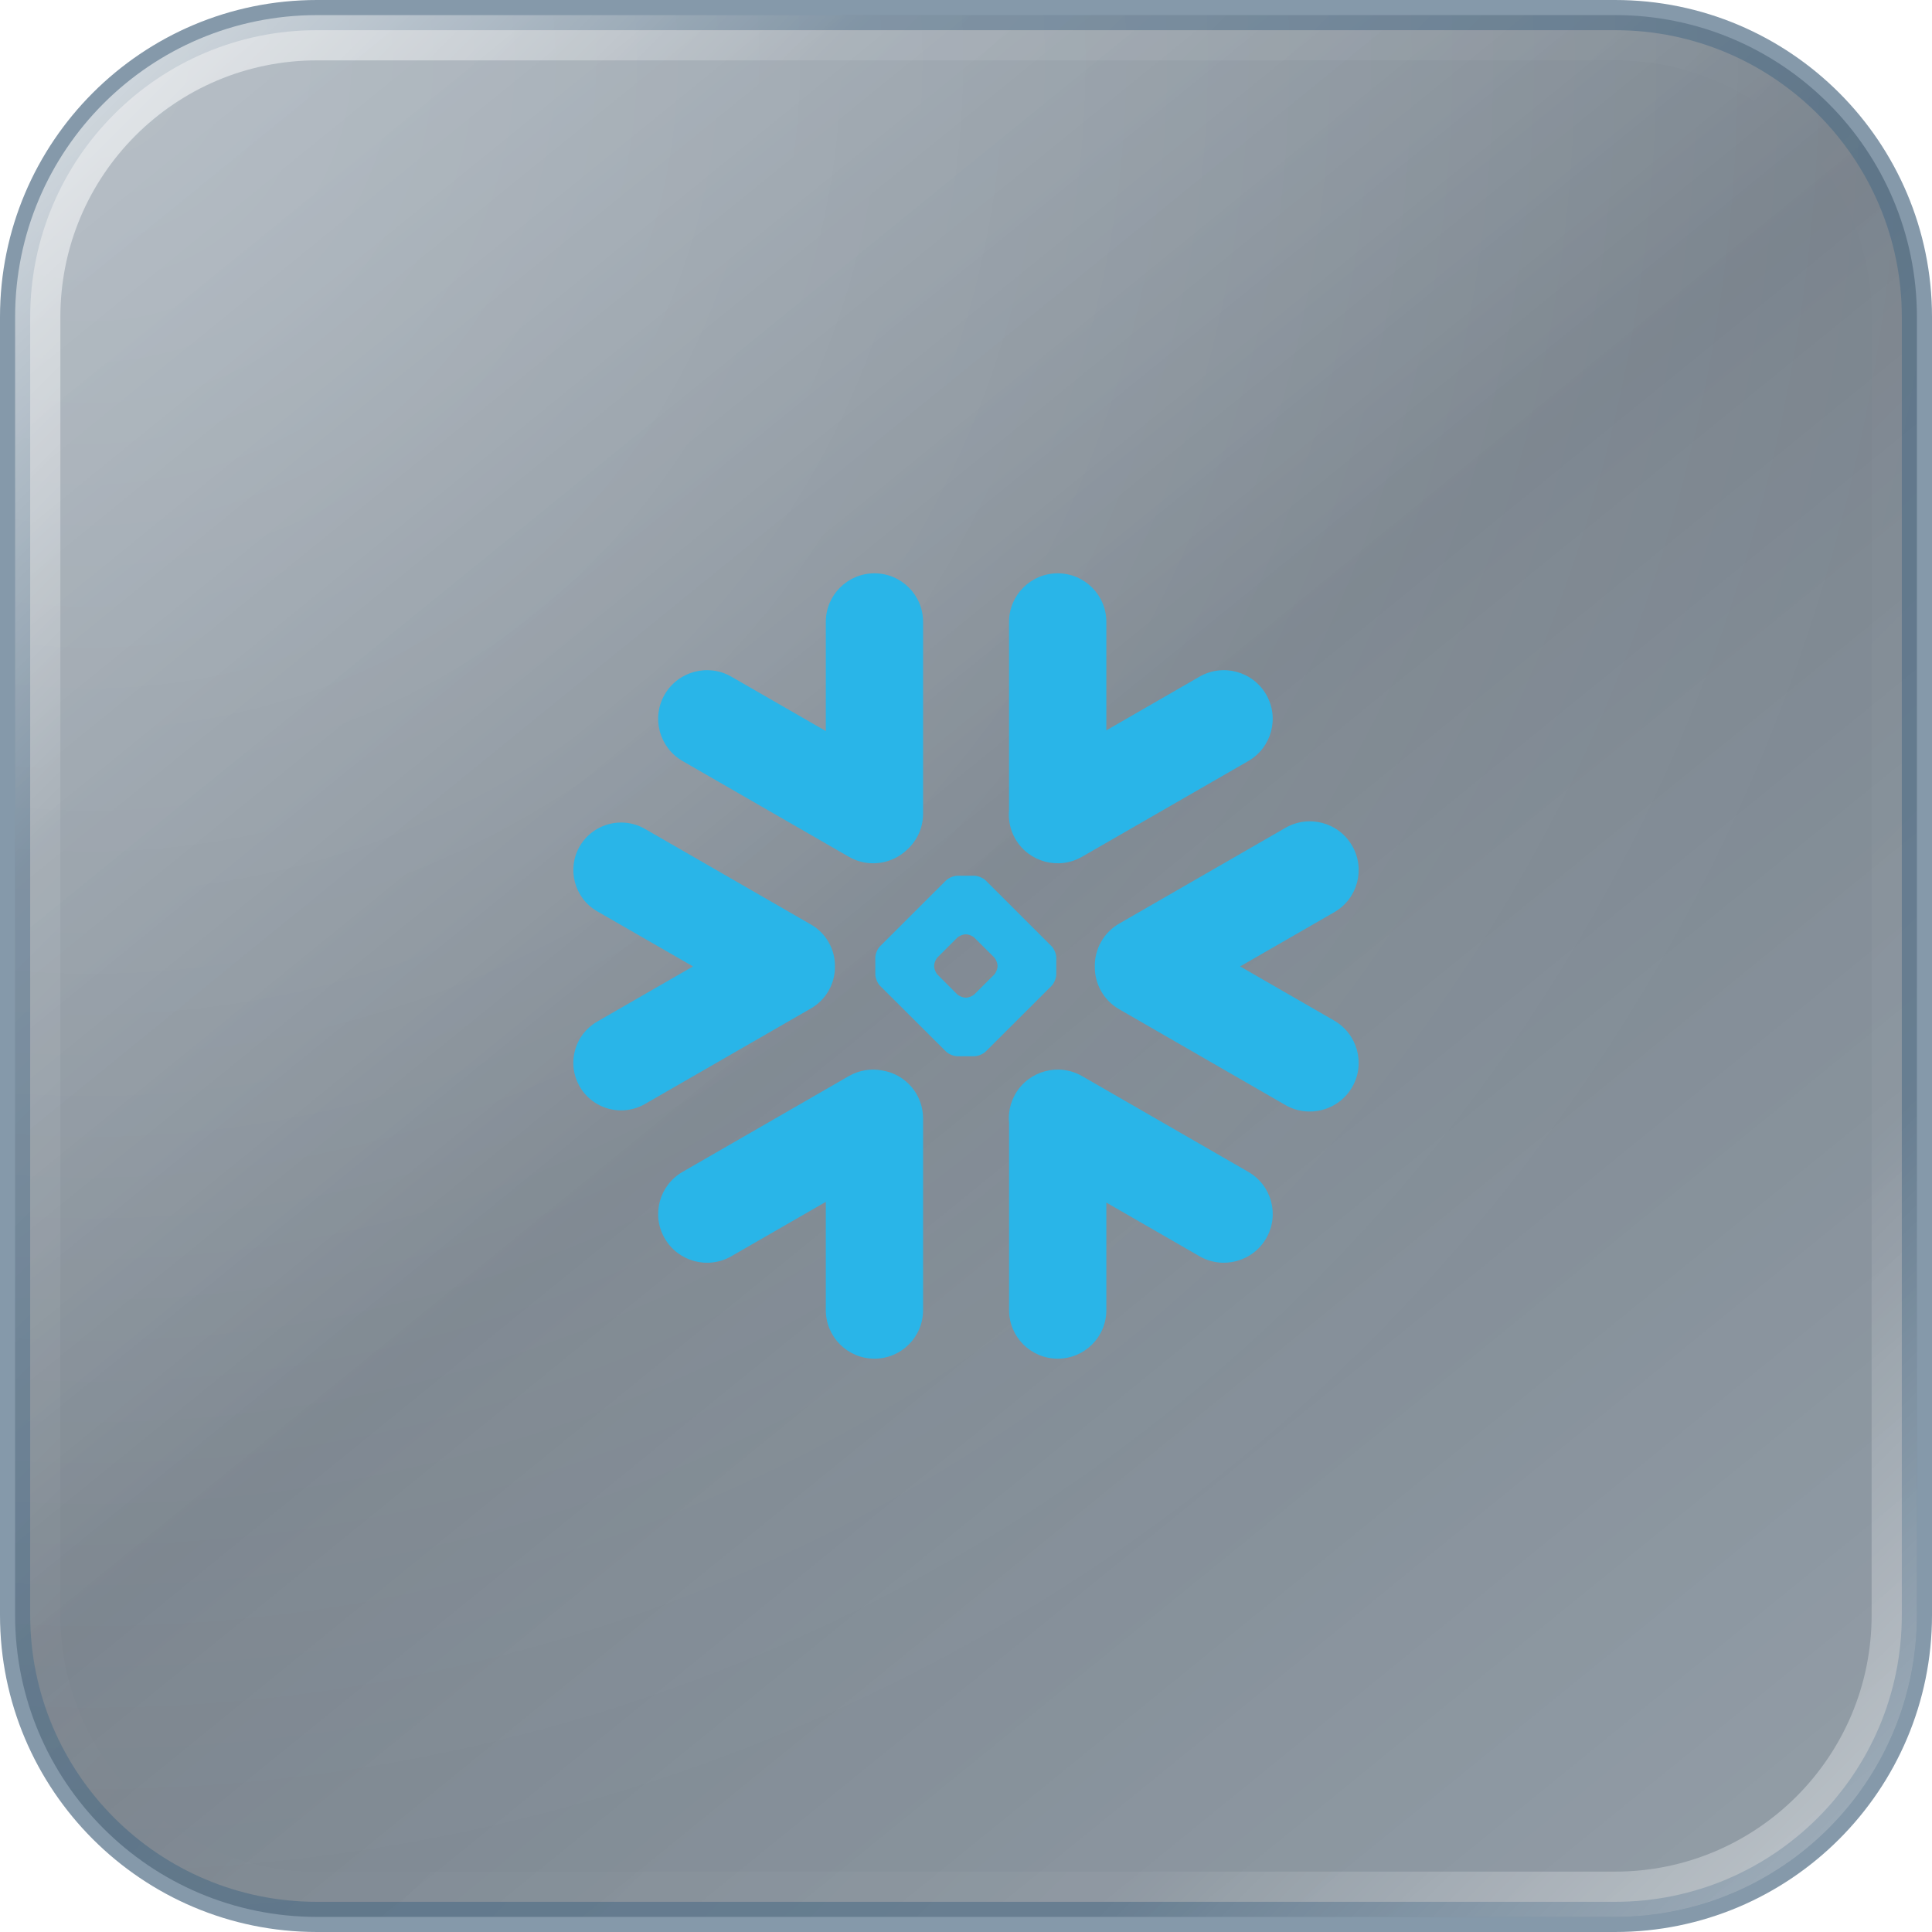
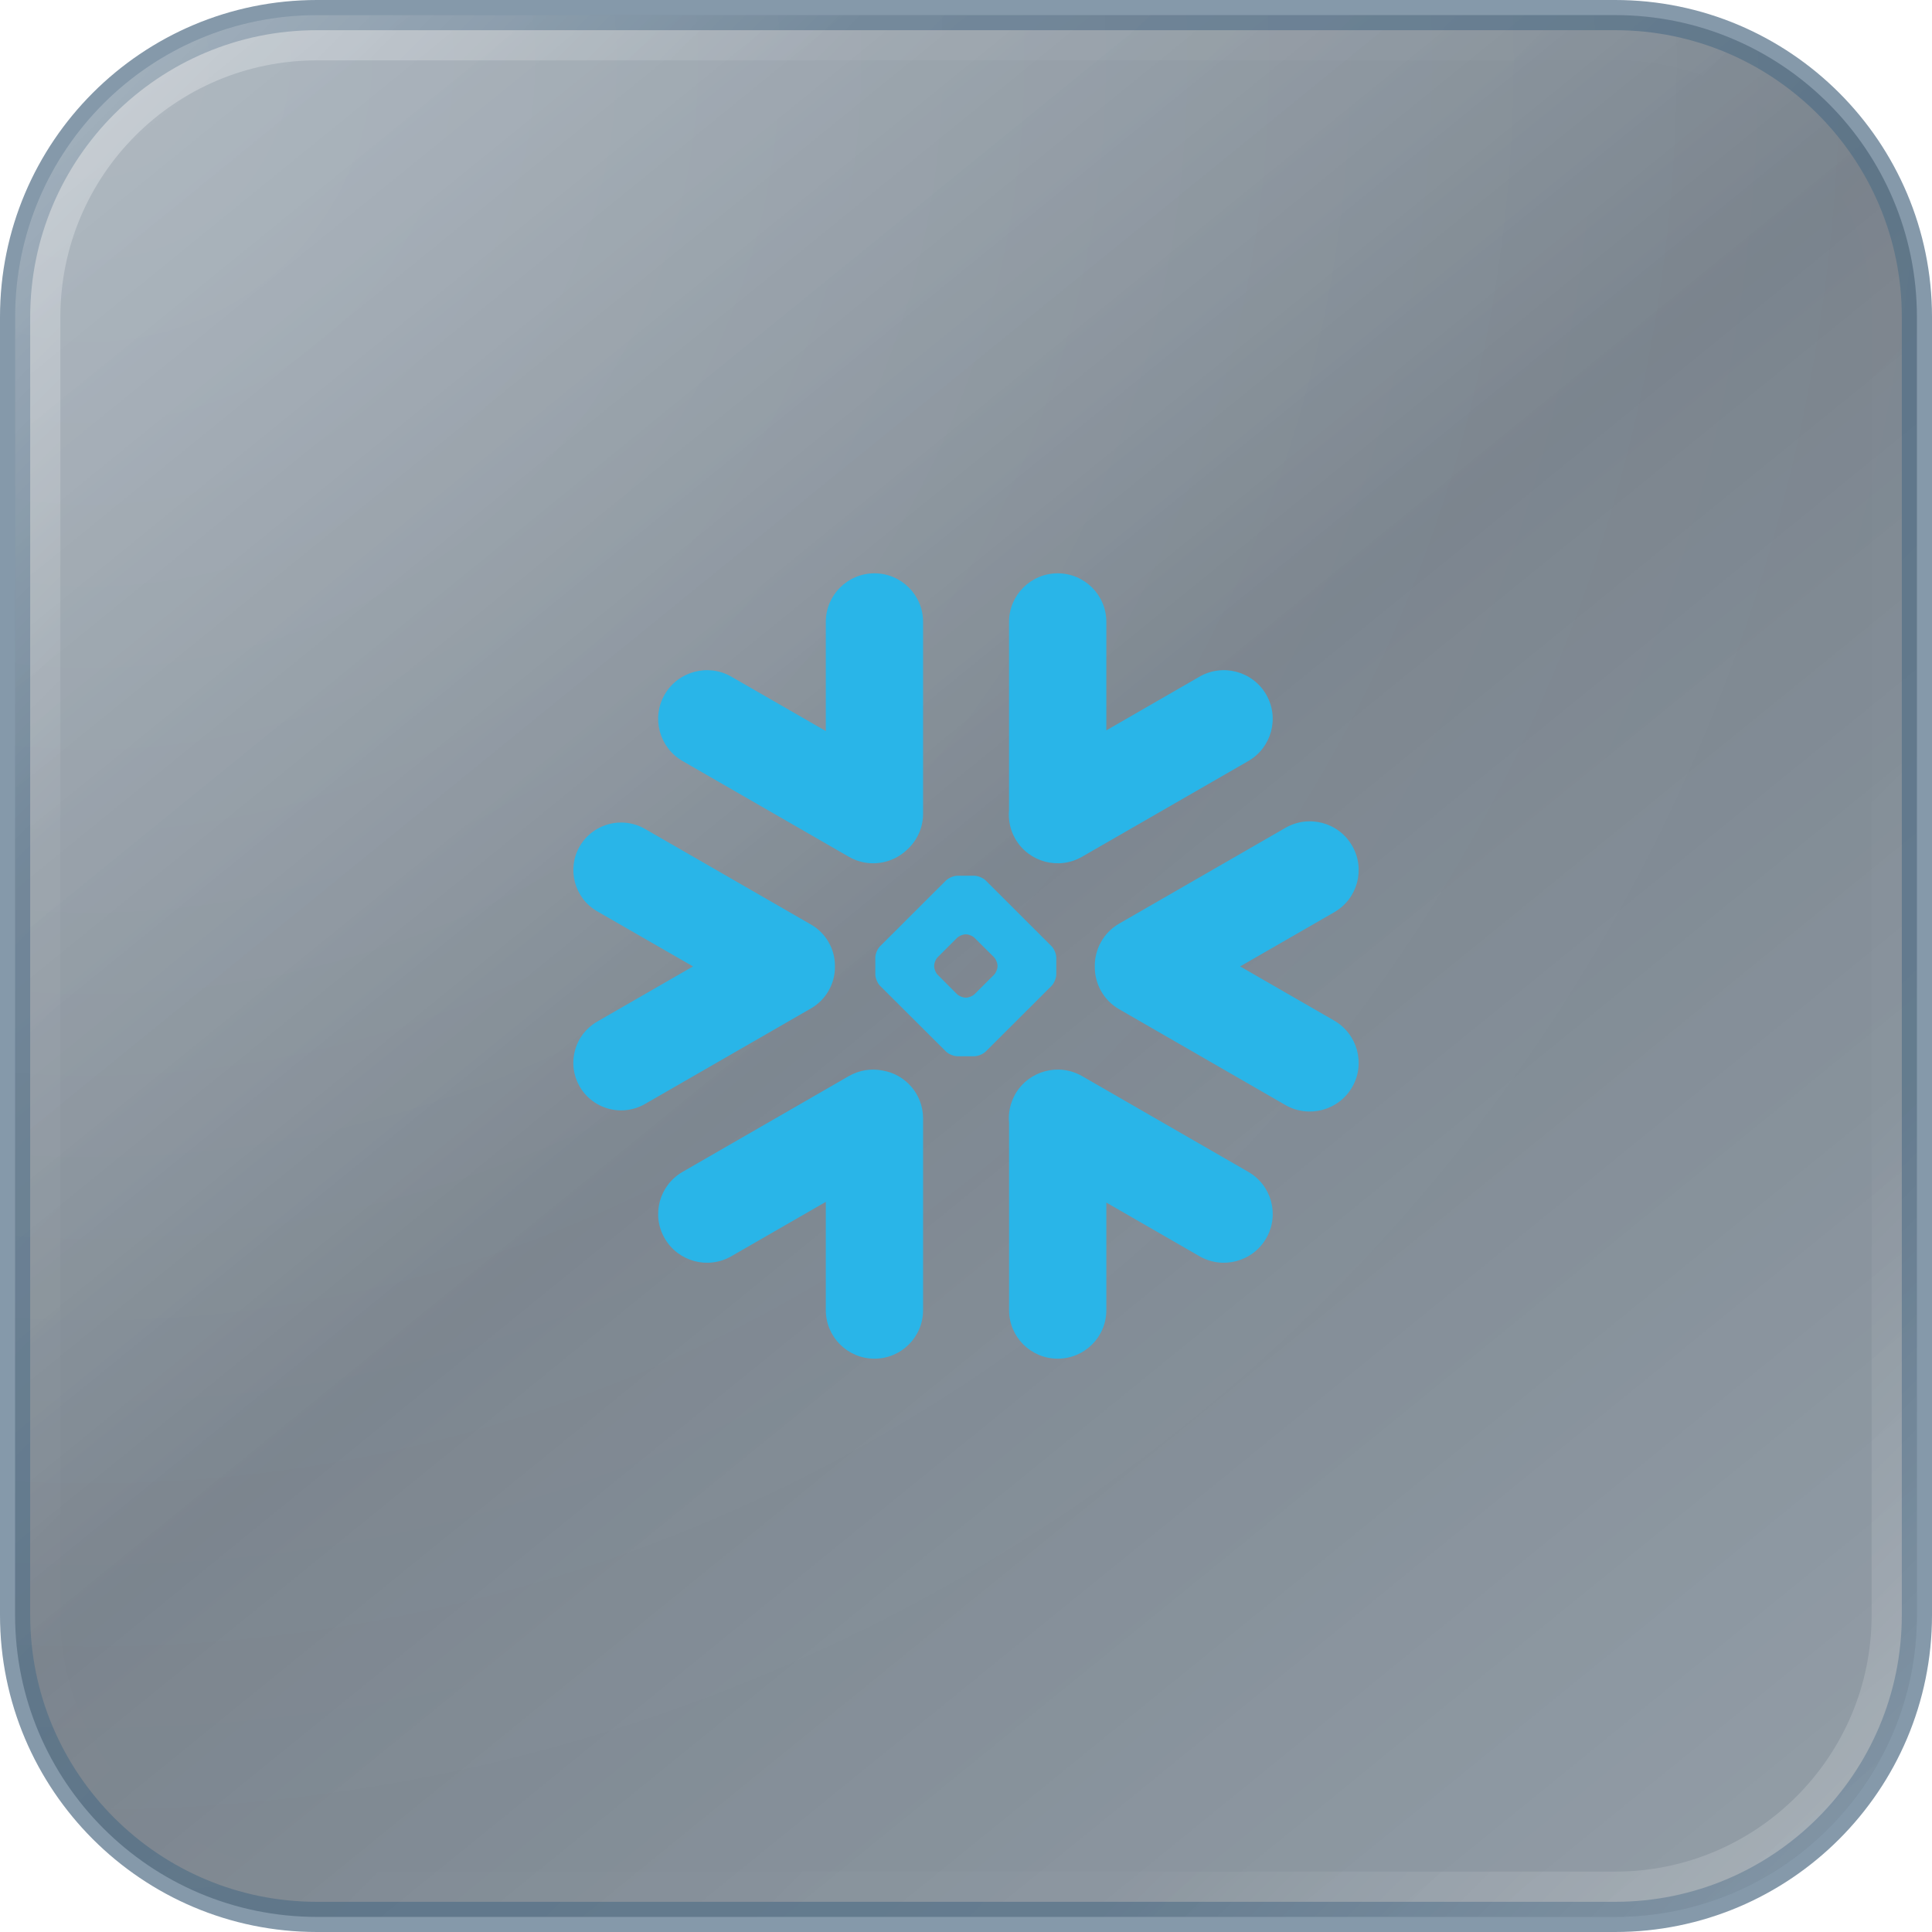
<svg xmlns="http://www.w3.org/2000/svg" viewBox="0 0 64 64" fill="none" color="#CBD5E1">
  <g>
    <defs>
      <linearGradient id="snowflake-app-dark-background-surface" x1="6" y1="0" x2="58" y2="64" gradientUnits="userSpaceOnUse">
        <stop offset="0" stop-color="#526678" stop-opacity=".50" />
        <stop offset=".48" stop-color="#273746" stop-opacity=".62" />
        <stop offset="1" stop-color="#364A5C" stop-opacity=".54" />
      </linearGradient>
      <radialGradient id="snowflake-app-dark-background-sheen" cx="3" cy="2" r="62" gradientUnits="userSpaceOnUse">
-         <stop stop-color="#FFFFFF" stop-opacity=".18" />
+         <stop stop-color="#FFFFFF" stop-opacity="0.09" />
        <stop offset="1" stop-color="#FFFFFF" stop-opacity="0" />
      </radialGradient>
      <linearGradient id="snowflake-app-dark-background-reflection" x1="0" y1="0" x2="64" y2="64" gradientUnits="userSpaceOnUse">
-         <stop stop-color="#FFFFFF" stop-opacity=".75" />
-         <stop offset=".23" stop-color="#FFFFFF" stop-opacity=".08" />
+         <stop stop-color="#FFFFFF" stop-opacity="0.375" />
+         <stop offset=".23" stop-color="#FFFFFF" stop-opacity="0.04" />
        <stop offset=".5" stop-color="#FFFFFF" stop-opacity="0" />
-         <stop offset=".78" stop-color="#FFFFFF" stop-opacity=".04" />
-         <stop offset="1" stop-color="#FFFFFF" stop-opacity=".45" />
+         <stop offset=".78" stop-color="#FFFFFF" stop-opacity="0.02" />
+         <stop offset="1" stop-color="#FFFFFF" stop-opacity="0.225" />
      </linearGradient>
    </defs>
    <rect x=".5" y=".5" width="63" height="63" rx="10" fill="url(#snowflake-app-dark-background-surface)" stroke="#526E86" stroke-opacity=".7" />
    <rect x=".5" y=".5" width="63" height="63" rx="10" fill="url(#snowflake-app-dark-background-sheen)" />
    <rect x="1.25" y="1.25" width="61.5" height="61.5" rx="9.25" stroke="url(#snowflake-app-dark-background-reflection)" stroke-width="1.5" />
  </g>
  <defs>
    <clipPath id="snowflake-app-dark-tile">
      <rect x=".5" y=".5" width="63" height="63" rx="10" />
    </clipPath>
  </defs>
  <g clip-path="url(#snowflake-app-dark-tile)">
    <svg fill="none" viewBox="0 0 26 26" x="18.992" y="18.992" width="26.016" height="26.016">
      <path d="M22.345 19.815L16.843 16.645C16.07 16.201 15.082 16.465 14.634 17.236C14.461 17.54 14.393 17.874 14.426 18.199V24.395C14.426 25.28 15.147 26 16.037 26C16.925 26 17.646 25.28 17.646 24.395V20.832L20.729 22.608C21.502 23.054 22.493 22.787 22.938 22.016C23.385 21.245 23.12 20.259 22.345 19.815Z" fill="#29B5E8" />
      <path d="M8.661 13.021C8.67 12.449 8.368 11.916 7.871 11.629L2.369 8.46C2.13 8.322 1.856 8.25 1.582 8.25C1.018 8.25 0.493 8.551 0.212 9.037C-0.224 9.79 0.036 10.755 0.79 11.189L3.962 13.014L0.79 14.841C0.425 15.051 0.163 15.39 0.055 15.797C-0.055 16.203 0.001 16.628 0.212 16.993C0.493 17.479 1.018 17.78 1.58 17.78C1.856 17.78 2.13 17.708 2.369 17.57L7.871 14.402C8.363 14.117 8.665 13.589 8.661 13.021Z" fill="#29B5E8" />
      <path d="M3.618 6.215L9.12 9.383C9.762 9.755 10.554 9.633 11.059 9.14C11.38 8.846 11.579 8.425 11.579 7.958V1.607C11.579 0.72 10.858 0 9.97 0C9.08 0 8.359 0.72 8.359 1.607V5.222L5.234 3.423C4.461 2.977 3.473 3.241 3.025 4.012C2.578 4.783 2.845 5.769 3.618 6.215Z" fill="#29B5E8" />
      <path d="M15.989 13.278C15.989 13.4 15.919 13.568 15.833 13.657L13.652 15.832C13.565 15.918 13.394 15.988 13.272 15.988H12.717C12.595 15.988 12.425 15.918 12.338 15.832L10.155 13.657C10.068 13.568 9.998 13.4 9.998 13.278V12.724C9.998 12.601 10.068 12.432 10.155 12.346L12.338 10.168C12.425 10.082 12.595 10.012 12.717 10.012H13.272C13.394 10.012 13.565 10.082 13.652 10.168L15.833 12.346C15.919 12.432 15.989 12.601 15.989 12.724V13.278ZM14.043 13.012V12.988C14.043 12.9 13.992 12.776 13.928 12.71L13.284 12.07C13.221 12.005 13.097 11.953 13.005 11.953H12.982C12.893 11.953 12.769 12.005 12.703 12.07L12.062 12.71C11.998 12.773 11.947 12.897 11.947 12.988V13.012C11.947 13.103 11.998 13.227 12.062 13.29L12.703 13.932C12.769 13.995 12.893 14.047 12.982 14.047H13.005C13.097 14.047 13.221 13.995 13.284 13.932L13.928 13.29C13.992 13.227 14.043 13.103 14.043 13.012Z" fill="#29B5E8" />
      <path d="M16.842 9.383L22.345 6.215C23.117 5.771 23.384 4.783 22.937 4.012C22.49 3.241 21.501 2.977 20.728 3.423L17.646 5.199V1.607C17.646 0.72 16.924 0 16.037 0C15.147 0 14.425 0.72 14.425 1.607V7.832C14.395 8.154 14.458 8.491 14.634 8.794C15.081 9.565 16.07 9.829 16.842 9.383Z" fill="#29B5E8" />
      <path d="M10.223 16.458C9.858 16.388 9.467 16.446 9.12 16.645L3.618 19.815C2.845 20.259 2.578 21.245 3.025 22.016C3.473 22.79 4.461 23.054 5.234 22.607L8.359 20.808V24.395C8.359 25.28 9.08 26 9.97 26C10.858 26 11.579 25.28 11.579 24.395V18.044C11.579 17.243 10.992 16.579 10.223 16.458Z" fill="#29B5E8" />
      <path d="M25.783 9.019C25.338 8.245 24.347 7.981 23.574 8.427L18.072 11.596C17.545 11.899 17.254 12.455 17.264 13.021C17.259 13.584 17.549 14.133 18.072 14.432L23.574 17.603C24.347 18.047 25.335 17.782 25.783 17.012C26.23 16.241 25.963 15.255 25.19 14.808L22.075 13.014L25.19 11.22C25.965 10.775 26.23 9.79 25.783 9.019Z" fill="#29B5E8" />
    </svg>
  </g>
</svg>
